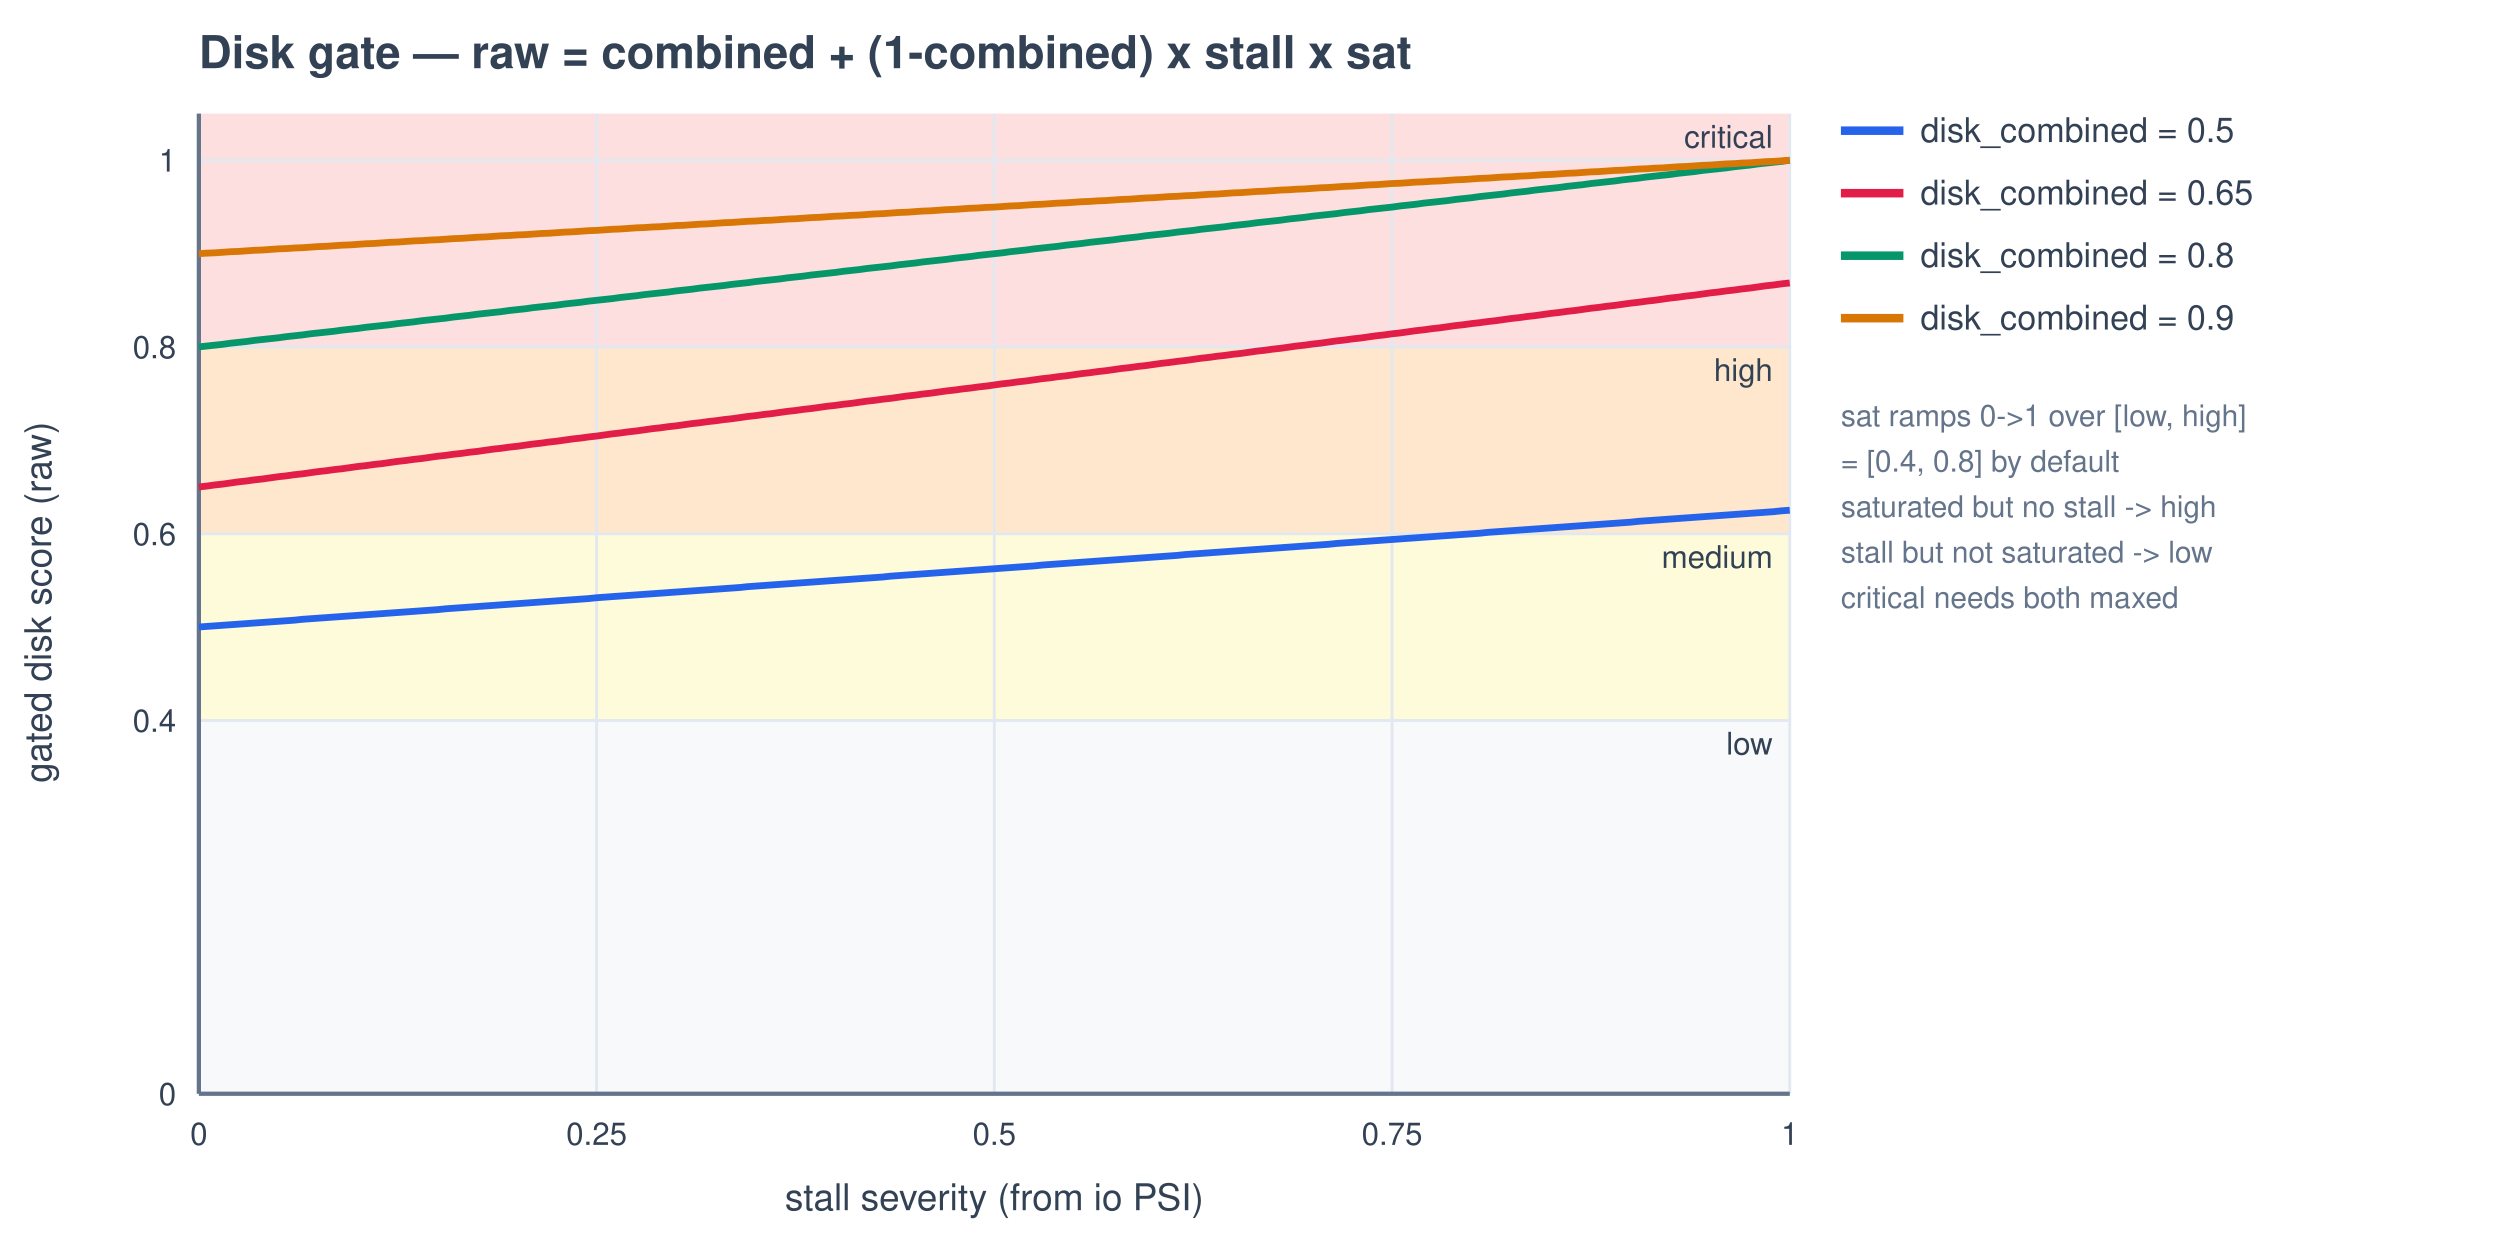
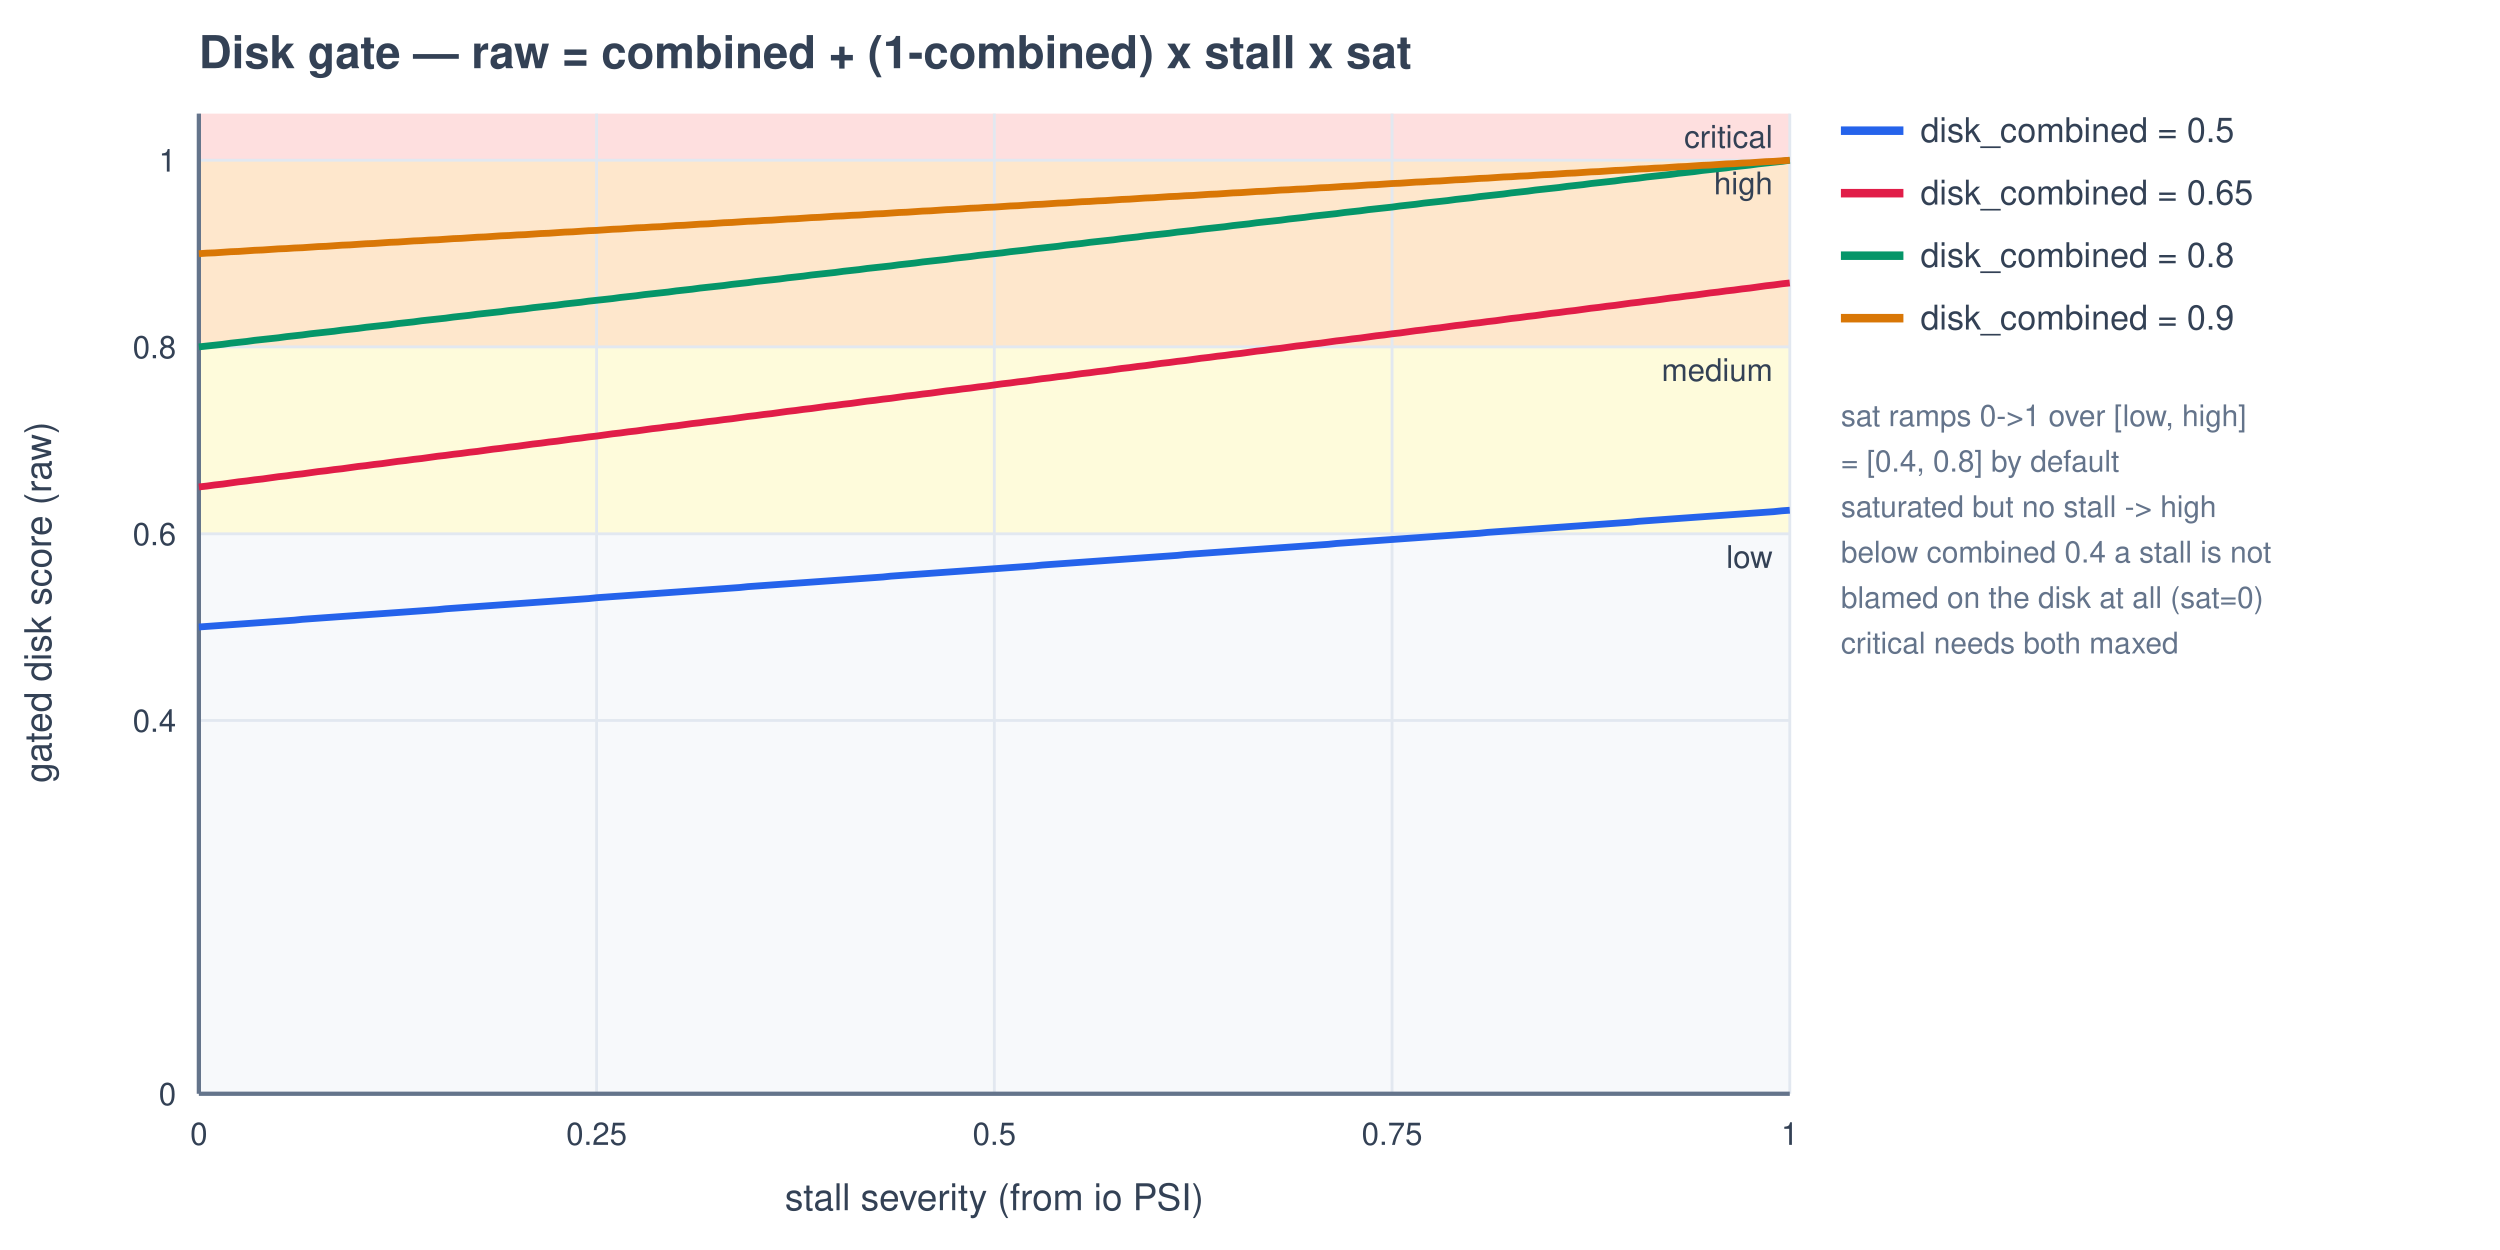
<svg xmlns="http://www.w3.org/2000/svg" width="880" height="440" viewBox="0 0 880 440" font-family="Segoe UI,Helvetica,Arial,sans-serif">
  <rect width="880" height="440" fill="white" />
  <text x="70" y="24" font-size="16" font-weight="600" fill="#334155">Disk gate — raw = combined + (1-combined) x stall x sat</text>
-   <rect x="70" y="253.6" width="560" height="131.4" fill="#f1f5f9" opacity="0.6" />
-   <text x="624" y="265.6" font-size="11" text-anchor="end" fill="#334155">low</text>
-   <rect x="70" y="187.9" width="560" height="65.7" fill="#fef9c3" opacity="0.6" />
-   <text x="624" y="199.9" font-size="11" text-anchor="end" fill="#334155">medium</text>
-   <rect x="70" y="122.1" width="560" height="65.7" fill="#fed7aa" opacity="0.6" />
-   <text x="624" y="134.1" font-size="11" text-anchor="end" fill="#334155">high</text>
-   <rect x="70" y="40.0" width="560" height="82.1" fill="#fecaca" opacity="0.6" />
+   <rect x="70" y="187.9" width="560" height="197.1" fill="#f1f5f9" opacity="0.6" />
+   <text x="624" y="199.9" font-size="11" text-anchor="end" fill="#334155">low</text>
+   <rect x="70" y="122.1" width="560" height="65.7" fill="#fef9c3" opacity="0.6" />
+   <text x="624" y="134.1" font-size="11" text-anchor="end" fill="#334155">medium</text>
+   <rect x="70" y="56.4" width="560" height="65.7" fill="#fed7aa" opacity="0.6" />
+   <text x="624" y="68.4" font-size="11" text-anchor="end" fill="#334155">high</text>
+   <rect x="70" y="40.0" width="560" height="16.4" fill="#fecaca" opacity="0.6" />
  <text x="624" y="52.0" font-size="11" text-anchor="end" fill="#334155">critical</text>
  <line x1="70.0" y1="40" x2="70.0" y2="385" stroke="#e2e8f0" />
  <text x="70.0" y="403" font-size="11" text-anchor="middle" fill="#334155">0</text>
  <line x1="210.0" y1="40" x2="210.0" y2="385" stroke="#e2e8f0" />
  <text x="210.0" y="403" font-size="11" text-anchor="middle" fill="#334155">0.25</text>
  <line x1="350.0" y1="40" x2="350.0" y2="385" stroke="#e2e8f0" />
  <text x="350.0" y="403" font-size="11" text-anchor="middle" fill="#334155">0.5</text>
  <line x1="490.0" y1="40" x2="490.0" y2="385" stroke="#e2e8f0" />
  <text x="490.0" y="403" font-size="11" text-anchor="middle" fill="#334155">0.75</text>
  <line x1="630.0" y1="40" x2="630.0" y2="385" stroke="#e2e8f0" />
  <text x="630.0" y="403" font-size="11" text-anchor="middle" fill="#334155">1</text>
  <line x1="70" y1="385.0" x2="630" y2="385.0" stroke="#e2e8f0" />
  <text x="62" y="389.0" font-size="11" text-anchor="end" fill="#334155">0</text>
  <line x1="70" y1="253.6" x2="630" y2="253.6" stroke="#e2e8f0" />
  <text x="62" y="257.6" font-size="11" text-anchor="end" fill="#334155">0.4</text>
  <line x1="70" y1="187.9" x2="630" y2="187.9" stroke="#e2e8f0" />
  <text x="62" y="191.9" font-size="11" text-anchor="end" fill="#334155">0.6</text>
  <line x1="70" y1="122.1" x2="630" y2="122.1" stroke="#e2e8f0" />
  <text x="62" y="126.1" font-size="11" text-anchor="end" fill="#334155">0.8</text>
  <line x1="70" y1="56.4" x2="630" y2="56.4" stroke="#e2e8f0" />
  <text x="62" y="60.4" font-size="11" text-anchor="end" fill="#334155">1</text>
  <line x1="70" y1="385" x2="630" y2="385" stroke="#64748b" stroke-width="1.5" />
  <line x1="70" y1="40" x2="70" y2="385" stroke="#64748b" stroke-width="1.5" />
  <text x="350" y="426" font-size="13" text-anchor="middle" fill="#334155">stall severity (from io PSI)</text>
  <text x="18" y="212" font-size="13" text-anchor="middle" fill="#334155" transform="rotate(-90 18 212)">gated disk score (raw)</text>
  <path d="M70.0 220.7 L72.8 220.5 L75.6 220.3 L78.4 220.1 L81.2 219.9 L84.0 219.7 L86.8 219.5 L89.6 219.3 L92.4 219.1 L95.2 218.9 L98.0 218.7 L100.8 218.5 L103.6 218.3 L106.4 218.0 L109.2 217.8 L112.0 217.6 L114.8 217.4 L117.6 217.2 L120.4 217.0 L123.2 216.8 L126.0 216.6 L128.8 216.4 L131.6 216.2 L134.4 216.0 L137.2 215.8 L140.0 215.6 L142.8 215.4 L145.6 215.2 L148.4 215.0 L151.2 214.8 L154.0 214.6 L156.8 214.3 L159.6 214.1 L162.4 213.9 L165.2 213.7 L168.0 213.5 L170.8 213.3 L173.6 213.1 L176.4 212.9 L179.2 212.7 L182.0 212.5 L184.8 212.3 L187.6 212.1 L190.4 211.9 L193.2 211.7 L196.0 211.5 L198.8 211.3 L201.6 211.1 L204.4 210.9 L207.2 210.7 L210.0 210.4 L212.8 210.2 L215.6 210.0 L218.4 209.8 L221.2 209.6 L224.0 209.4 L226.8 209.2 L229.6 209.0 L232.4 208.8 L235.2 208.6 L238.0 208.4 L240.8 208.2 L243.6 208.0 L246.4 207.8 L249.2 207.6 L252.0 207.4 L254.8 207.2 L257.6 207.0 L260.4 206.8 L263.2 206.5 L266.0 206.3 L268.8 206.1 L271.6 205.9 L274.4 205.7 L277.2 205.5 L280.0 205.3 L282.8 205.1 L285.6 204.9 L288.4 204.7 L291.2 204.5 L294.0 204.3 L296.8 204.1 L299.6 203.9 L302.4 203.7 L305.2 203.5 L308.0 203.3 L310.8 203.1 L313.6 202.8 L316.4 202.6 L319.2 202.4 L322.0 202.2 L324.8 202.0 L327.6 201.8 L330.4 201.6 L333.2 201.4 L336.0 201.2 L338.8 201.0 L341.6 200.8 L344.4 200.6 L347.2 200.4 L350.0 200.2 L352.8 200.0 L355.6 199.8 L358.4 199.6 L361.2 199.4 L364.0 199.2 L366.8 198.9 L369.6 198.7 L372.4 198.5 L375.2 198.3 L378.0 198.1 L380.8 197.9 L383.6 197.7 L386.4 197.5 L389.2 197.3 L392.0 197.1 L394.8 196.9 L397.6 196.7 L400.4 196.5 L403.2 196.3 L406.0 196.1 L408.8 195.9 L411.6 195.7 L414.4 195.5 L417.2 195.2 L420.0 195.0 L422.8 194.8 L425.6 194.6 L428.4 194.4 L431.2 194.2 L434.0 194.0 L436.8 193.8 L439.6 193.6 L442.4 193.4 L445.2 193.2 L448.0 193.0 L450.8 192.8 L453.6 192.6 L456.4 192.4 L459.2 192.2 L462.0 192.0 L464.8 191.8 L467.6 191.6 L470.4 191.3 L473.2 191.1 L476.0 190.9 L478.8 190.7 L481.6 190.5 L484.4 190.3 L487.2 190.1 L490.0 189.9 L492.8 189.7 L495.6 189.5 L498.4 189.3 L501.2 189.1 L504.0 188.9 L506.8 188.7 L509.6 188.5 L512.4 188.3 L515.2 188.1 L518.0 187.9 L520.8 187.7 L523.6 187.4 L526.4 187.2 L529.2 187.0 L532.0 186.8 L534.8 186.6 L537.6 186.4 L540.4 186.2 L543.2 186.0 L546.0 185.8 L548.8 185.6 L551.6 185.4 L554.4 185.2 L557.2 185.0 L560.0 184.8 L562.8 184.6 L565.6 184.4 L568.4 184.2 L571.2 184.0 L574.0 183.8 L576.8 183.5 L579.6 183.3 L582.4 183.1 L585.2 182.9 L588.0 182.7 L590.8 182.5 L593.6 182.3 L596.4 182.1 L599.2 181.9 L602.0 181.7 L604.8 181.5 L607.6 181.3 L610.4 181.1 L613.2 180.9 L616.0 180.7 L618.8 180.5 L621.6 180.3 L624.4 180.1 L627.2 179.8 L630.0 179.6" fill="none" stroke="#2563eb" stroke-width="2.4" />
  <path d="M70.0 171.4 L72.8 171.1 L75.6 170.7 L78.4 170.4 L81.2 170.0 L84.0 169.6 L86.8 169.3 L89.6 168.9 L92.4 168.6 L95.2 168.2 L98.0 167.8 L100.8 167.5 L103.6 167.1 L106.4 166.8 L109.2 166.4 L112.0 166.0 L114.8 165.7 L117.6 165.3 L120.4 165.0 L123.2 164.6 L126.0 164.2 L128.8 163.9 L131.6 163.5 L134.4 163.2 L137.2 162.8 L140.0 162.4 L142.8 162.1 L145.6 161.7 L148.4 161.4 L151.2 161.0 L154.0 160.6 L156.8 160.3 L159.6 159.9 L162.4 159.6 L165.2 159.2 L168.0 158.9 L170.8 158.5 L173.6 158.1 L176.4 157.8 L179.2 157.4 L182.0 157.1 L184.8 156.7 L187.6 156.3 L190.4 156.0 L193.2 155.6 L196.0 155.3 L198.8 154.9 L201.6 154.5 L204.4 154.2 L207.2 153.8 L210.0 153.5 L212.8 153.1 L215.6 152.7 L218.4 152.4 L221.2 152.0 L224.0 151.7 L226.8 151.3 L229.6 150.9 L232.4 150.6 L235.2 150.2 L238.0 149.9 L240.8 149.5 L243.6 149.1 L246.4 148.8 L249.2 148.4 L252.0 148.1 L254.8 147.7 L257.6 147.4 L260.4 147.0 L263.2 146.6 L266.0 146.3 L268.8 145.9 L271.6 145.6 L274.4 145.2 L277.2 144.8 L280.0 144.5 L282.8 144.1 L285.6 143.8 L288.4 143.4 L291.2 143.0 L294.0 142.7 L296.8 142.3 L299.6 142.0 L302.4 141.6 L305.2 141.2 L308.0 140.9 L310.8 140.5 L313.6 140.2 L316.4 139.8 L319.2 139.4 L322.0 139.1 L324.8 138.7 L327.6 138.4 L330.4 138.0 L333.2 137.6 L336.0 137.3 L338.8 136.9 L341.6 136.6 L344.4 136.2 L347.2 135.9 L350.0 135.5 L352.8 135.1 L355.6 134.8 L358.4 134.4 L361.2 134.1 L364.0 133.7 L366.8 133.3 L369.6 133.0 L372.4 132.6 L375.2 132.3 L378.0 131.9 L380.8 131.5 L383.6 131.2 L386.4 130.8 L389.2 130.5 L392.0 130.1 L394.8 129.7 L397.6 129.4 L400.4 129.0 L403.2 128.7 L406.0 128.3 L408.8 127.9 L411.6 127.6 L414.4 127.2 L417.2 126.9 L420.0 126.5 L422.8 126.1 L425.6 125.8 L428.4 125.4 L431.2 125.1 L434.0 124.7 L436.8 124.4 L439.6 124.0 L442.4 123.6 L445.2 123.3 L448.0 122.9 L450.8 122.6 L453.6 122.2 L456.4 121.8 L459.2 121.5 L462.0 121.1 L464.8 120.8 L467.6 120.4 L470.4 120.0 L473.2 119.7 L476.0 119.3 L478.8 119.0 L481.6 118.6 L484.4 118.2 L487.2 117.9 L490.0 117.5 L492.8 117.2 L495.6 116.8 L498.4 116.4 L501.2 116.1 L504.0 115.7 L506.8 115.4 L509.6 115.0 L512.4 114.6 L515.2 114.3 L518.0 113.9 L520.8 113.6 L523.6 113.2 L526.4 112.9 L529.2 112.5 L532.0 112.1 L534.8 111.8 L537.6 111.4 L540.4 111.1 L543.2 110.7 L546.0 110.3 L548.8 110.0 L551.6 109.6 L554.4 109.3 L557.2 108.9 L560.0 108.5 L562.8 108.2 L565.6 107.8 L568.4 107.5 L571.2 107.1 L574.0 106.7 L576.8 106.4 L579.6 106.0 L582.4 105.7 L585.2 105.3 L588.0 104.9 L590.8 104.6 L593.6 104.2 L596.4 103.9 L599.2 103.5 L602.0 103.1 L604.8 102.8 L607.6 102.4 L610.4 102.1 L613.2 101.7 L616.0 101.4 L618.8 101.0 L621.6 100.6 L624.4 100.3 L627.2 99.9 L630.0 99.6" fill="none" stroke="#e11d48" stroke-width="2.4" />
  <path d="M70.0 122.1 L72.8 121.8 L75.6 121.5 L78.4 121.2 L81.2 120.8 L84.0 120.5 L86.8 120.2 L89.6 119.8 L92.4 119.5 L95.2 119.2 L98.0 118.9 L100.8 118.5 L103.6 118.2 L106.4 117.9 L109.2 117.5 L112.0 117.2 L114.8 116.9 L117.6 116.6 L120.4 116.2 L123.2 115.9 L126.0 115.6 L128.8 115.2 L131.6 114.9 L134.4 114.6 L137.2 114.3 L140.0 113.9 L142.8 113.6 L145.6 113.3 L148.4 112.9 L151.2 112.6 L154.0 112.3 L156.8 112.0 L159.6 111.6 L162.4 111.3 L165.2 111.0 L168.0 110.6 L170.8 110.3 L173.6 110.0 L176.4 109.7 L179.2 109.3 L182.0 109.0 L184.8 108.7 L187.6 108.3 L190.4 108.0 L193.2 107.7 L196.0 107.4 L198.8 107.0 L201.6 106.7 L204.4 106.4 L207.2 106.0 L210.0 105.7 L212.8 105.4 L215.6 105.1 L218.4 104.7 L221.2 104.4 L224.0 104.1 L226.8 103.7 L229.6 103.4 L232.4 103.1 L235.2 102.8 L238.0 102.4 L240.8 102.1 L243.6 101.8 L246.4 101.4 L249.2 101.1 L252.0 100.8 L254.8 100.5 L257.6 100.1 L260.4 99.8 L263.2 99.5 L266.0 99.1 L268.8 98.8 L271.6 98.5 L274.4 98.2 L277.2 97.8 L280.0 97.5 L282.8 97.2 L285.6 96.8 L288.4 96.5 L291.2 96.2 L294.0 95.9 L296.8 95.5 L299.6 95.2 L302.4 94.9 L305.2 94.5 L308.0 94.2 L310.8 93.9 L313.6 93.6 L316.4 93.2 L319.2 92.9 L322.0 92.6 L324.8 92.2 L327.6 91.9 L330.4 91.6 L333.2 91.3 L336.0 90.9 L338.8 90.6 L341.6 90.3 L344.4 89.9 L347.2 89.6 L350.0 89.3 L352.8 89.0 L355.6 88.6 L358.4 88.3 L361.2 88.0 L364.0 87.6 L366.8 87.3 L369.6 87.0 L372.4 86.7 L375.2 86.3 L378.0 86.0 L380.8 85.7 L383.6 85.3 L386.4 85.0 L389.2 84.7 L392.0 84.4 L394.8 84.0 L397.6 83.7 L400.4 83.4 L403.2 83.0 L406.0 82.7 L408.8 82.4 L411.6 82.1 L414.4 81.7 L417.2 81.4 L420.0 81.1 L422.8 80.7 L425.6 80.4 L428.4 80.1 L431.2 79.8 L434.0 79.4 L436.8 79.1 L439.6 78.8 L442.4 78.4 L445.2 78.1 L448.0 77.8 L450.8 77.5 L453.6 77.1 L456.4 76.8 L459.2 76.5 L462.0 76.1 L464.8 75.8 L467.6 75.5 L470.4 75.2 L473.2 74.8 L476.0 74.5 L478.8 74.2 L481.6 73.8 L484.4 73.5 L487.2 73.2 L490.0 72.9 L492.8 72.5 L495.6 72.2 L498.4 71.9 L501.2 71.5 L504.0 71.2 L506.8 70.9 L509.6 70.6 L512.4 70.2 L515.2 69.9 L518.0 69.6 L520.8 69.2 L523.6 68.9 L526.4 68.6 L529.2 68.3 L532.0 67.9 L534.8 67.6 L537.6 67.3 L540.4 66.9 L543.2 66.6 L546.0 66.3 L548.8 66.0 L551.6 65.6 L554.4 65.3 L557.2 65.0 L560.0 64.6 L562.8 64.3 L565.6 64.0 L568.4 63.7 L571.2 63.3 L574.0 63.0 L576.8 62.7 L579.6 62.3 L582.4 62.0 L585.2 61.7 L588.0 61.4 L590.8 61.0 L593.6 60.7 L596.4 60.4 L599.2 60.0 L602.0 59.7 L604.8 59.4 L607.6 59.1 L610.4 58.7 L613.2 58.4 L616.0 58.1 L618.8 57.7 L621.6 57.4 L624.4 57.1 L627.2 56.8 L630.0 56.4" fill="none" stroke="#059669" stroke-width="2.4" />
  <path d="M70.0 89.3 L72.8 89.1 L75.6 89.0 L78.4 88.8 L81.2 88.6 L84.0 88.5 L86.8 88.3 L89.6 88.1 L92.4 88.0 L95.2 87.8 L98.0 87.6 L100.8 87.5 L103.6 87.3 L106.4 87.2 L109.2 87.0 L112.0 86.8 L114.8 86.7 L117.6 86.5 L120.4 86.3 L123.2 86.2 L126.0 86.0 L128.8 85.8 L131.6 85.7 L134.4 85.5 L137.2 85.3 L140.0 85.2 L142.8 85.0 L145.6 84.8 L148.4 84.7 L151.2 84.5 L154.0 84.4 L156.8 84.2 L159.6 84.0 L162.4 83.9 L165.2 83.7 L168.0 83.5 L170.8 83.4 L173.6 83.2 L176.4 83.0 L179.2 82.9 L182.0 82.7 L184.8 82.6 L187.6 82.4 L190.4 82.2 L193.2 82.1 L196.0 81.9 L198.8 81.7 L201.6 81.6 L204.4 81.4 L207.2 81.2 L210.0 81.1 L212.8 80.9 L215.6 80.7 L218.4 80.6 L221.2 80.4 L224.0 80.2 L226.8 80.1 L229.6 79.9 L232.4 79.8 L235.2 79.6 L238.0 79.4 L240.8 79.3 L243.6 79.1 L246.4 78.9 L249.2 78.8 L252.0 78.6 L254.8 78.4 L257.6 78.3 L260.4 78.1 L263.2 77.9 L266.0 77.8 L268.8 77.6 L271.6 77.5 L274.4 77.3 L277.2 77.1 L280.0 77.0 L282.8 76.8 L285.6 76.6 L288.4 76.5 L291.2 76.3 L294.0 76.1 L296.8 76.0 L299.6 75.8 L302.4 75.7 L305.2 75.5 L308.0 75.3 L310.8 75.2 L313.6 75.0 L316.4 74.8 L319.2 74.7 L322.0 74.5 L324.8 74.3 L327.6 74.2 L330.4 74.0 L333.2 73.8 L336.0 73.7 L338.8 73.5 L341.6 73.3 L344.4 73.2 L347.2 73.0 L350.0 72.9 L352.8 72.7 L355.6 72.5 L358.4 72.4 L361.2 72.2 L364.0 72.0 L366.8 71.9 L369.6 71.7 L372.4 71.5 L375.2 71.4 L378.0 71.2 L380.8 71.0 L383.6 70.9 L386.4 70.7 L389.2 70.6 L392.0 70.4 L394.8 70.2 L397.6 70.1 L400.4 69.9 L403.2 69.7 L406.0 69.6 L408.8 69.4 L411.6 69.2 L414.4 69.1 L417.2 68.9 L420.0 68.8 L422.8 68.6 L425.6 68.4 L428.4 68.3 L431.2 68.1 L434.0 67.9 L436.8 67.8 L439.6 67.6 L442.4 67.4 L445.2 67.3 L448.0 67.1 L450.8 66.9 L453.6 66.8 L456.4 66.6 L459.2 66.5 L462.0 66.3 L464.8 66.1 L467.6 66.0 L470.4 65.8 L473.2 65.6 L476.0 65.5 L478.8 65.3 L481.6 65.1 L484.4 65.0 L487.2 64.8 L490.0 64.6 L492.8 64.5 L495.6 64.3 L498.4 64.1 L501.2 64.0 L504.0 63.8 L506.8 63.7 L509.6 63.5 L512.4 63.3 L515.2 63.2 L518.0 63.0 L520.8 62.8 L523.6 62.7 L526.4 62.5 L529.2 62.3 L532.0 62.2 L534.8 62.0 L537.6 61.9 L540.4 61.7 L543.2 61.5 L546.0 61.4 L548.8 61.2 L551.6 61.0 L554.4 60.9 L557.2 60.7 L560.0 60.5 L562.8 60.4 L565.6 60.2 L568.4 60.0 L571.2 59.9 L574.0 59.7 L576.8 59.5 L579.6 59.4 L582.4 59.2 L585.2 59.1 L588.0 58.9 L590.8 58.7 L593.6 58.6 L596.4 58.4 L599.2 58.2 L602.0 58.1 L604.8 57.9 L607.6 57.7 L610.4 57.6 L613.2 57.4 L616.0 57.3 L618.8 57.1 L621.6 56.9 L624.4 56.8 L627.2 56.6 L630.0 56.4" fill="none" stroke="#d97706" stroke-width="2.4" />
  <line x1="648" y1="46" x2="670" y2="46" stroke="#2563eb" stroke-width="3" />
  <text x="676" y="50" font-size="12" fill="#334155">disk_combined = 0.5</text>
  <line x1="648" y1="68" x2="670" y2="68" stroke="#e11d48" stroke-width="3" />
  <text x="676" y="72" font-size="12" fill="#334155">disk_combined = 0.65</text>
  <line x1="648" y1="90" x2="670" y2="90" stroke="#059669" stroke-width="3" />
  <text x="676" y="94" font-size="12" fill="#334155">disk_combined = 0.8</text>
  <line x1="648" y1="112" x2="670" y2="112" stroke="#d97706" stroke-width="3" />
  <text x="676" y="116" font-size="12" fill="#334155">disk_combined = 0.9</text>
  <text x="648" y="150" font-size="10.5" fill="#64748b">sat ramps 0-&gt;1 over [low, high]</text>
  <text x="648" y="166" font-size="10.5" fill="#64748b">= [0.4, 0.8] by default</text>
  <text x="648" y="182" font-size="10.5" fill="#64748b">saturated but no stall -&gt; high</text>
-   <text x="648" y="198" font-size="10.5" fill="#64748b">stall but not saturated -&gt; low</text>
-   <text x="648" y="214" font-size="10.5" fill="#64748b">critical needs both maxed</text>
+   <text x="648" y="198" font-size="10.5" fill="#64748b">below combined 0.4 a stall is not</text>
+   <text x="648" y="214" font-size="10.5" fill="#64748b">blamed on the disk at all (sat=0)</text>
+   <text x="648" y="230" font-size="10.5" fill="#64748b">critical needs both maxed</text>
</svg>
